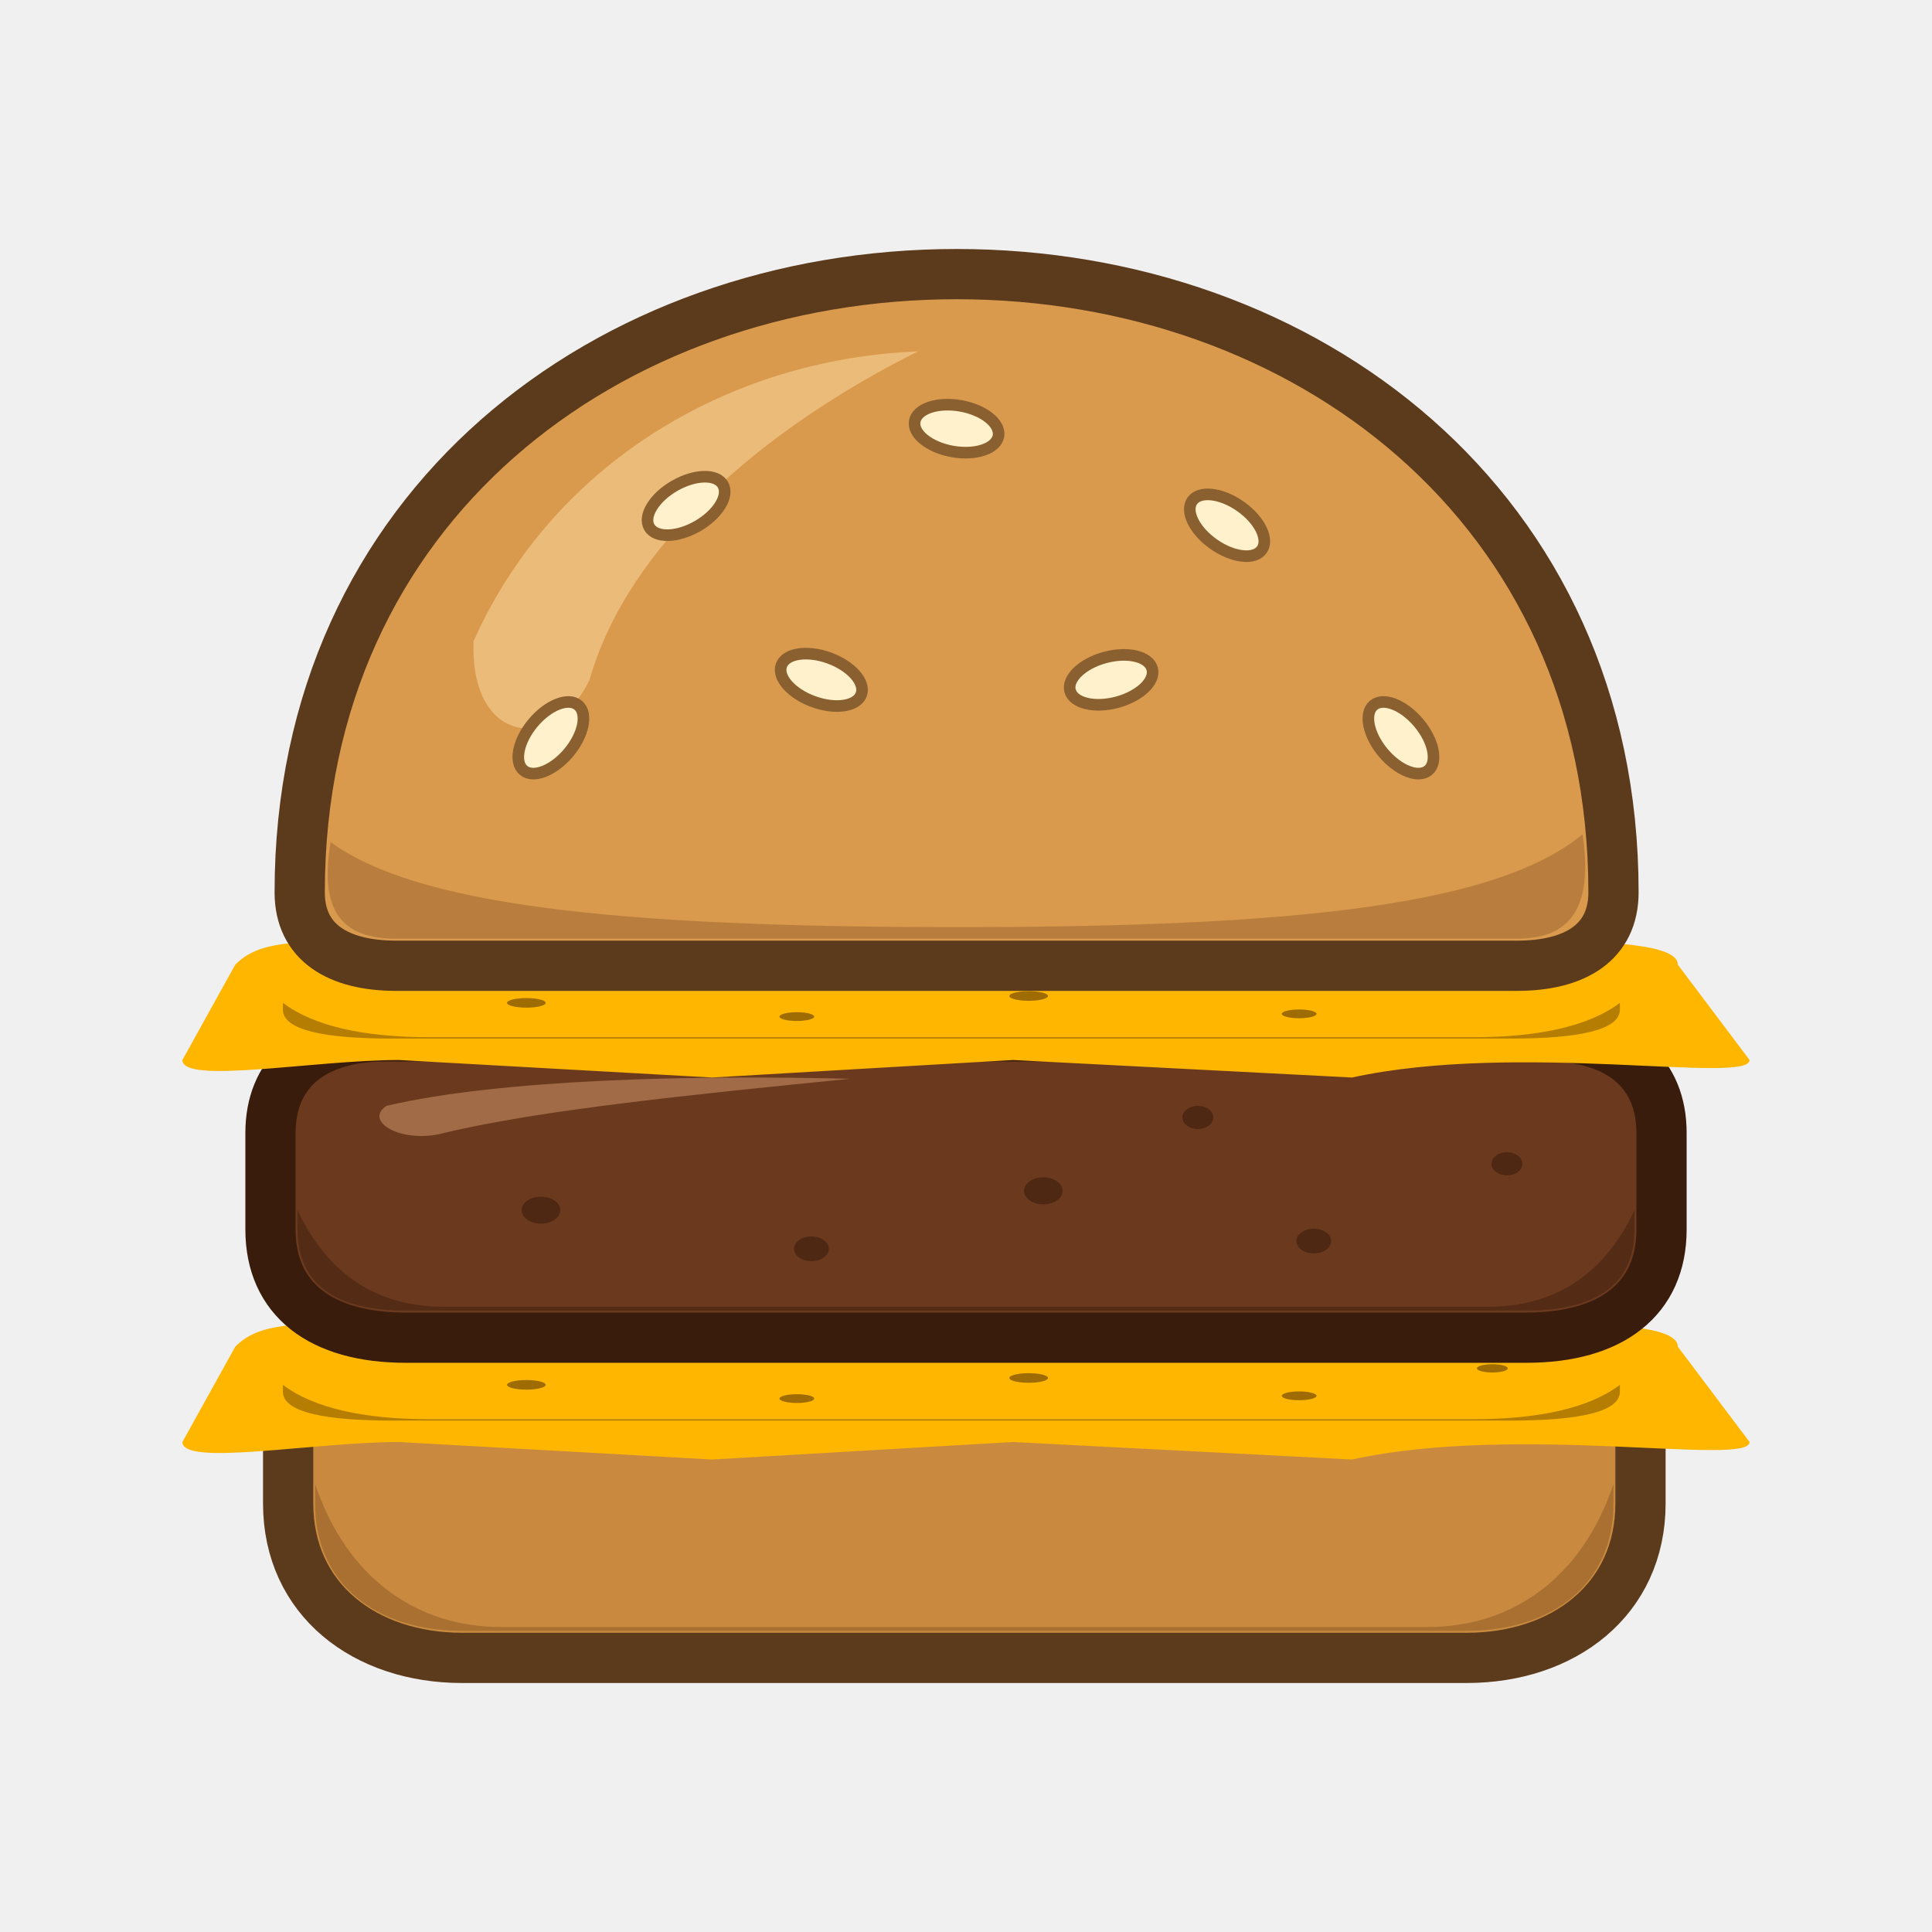
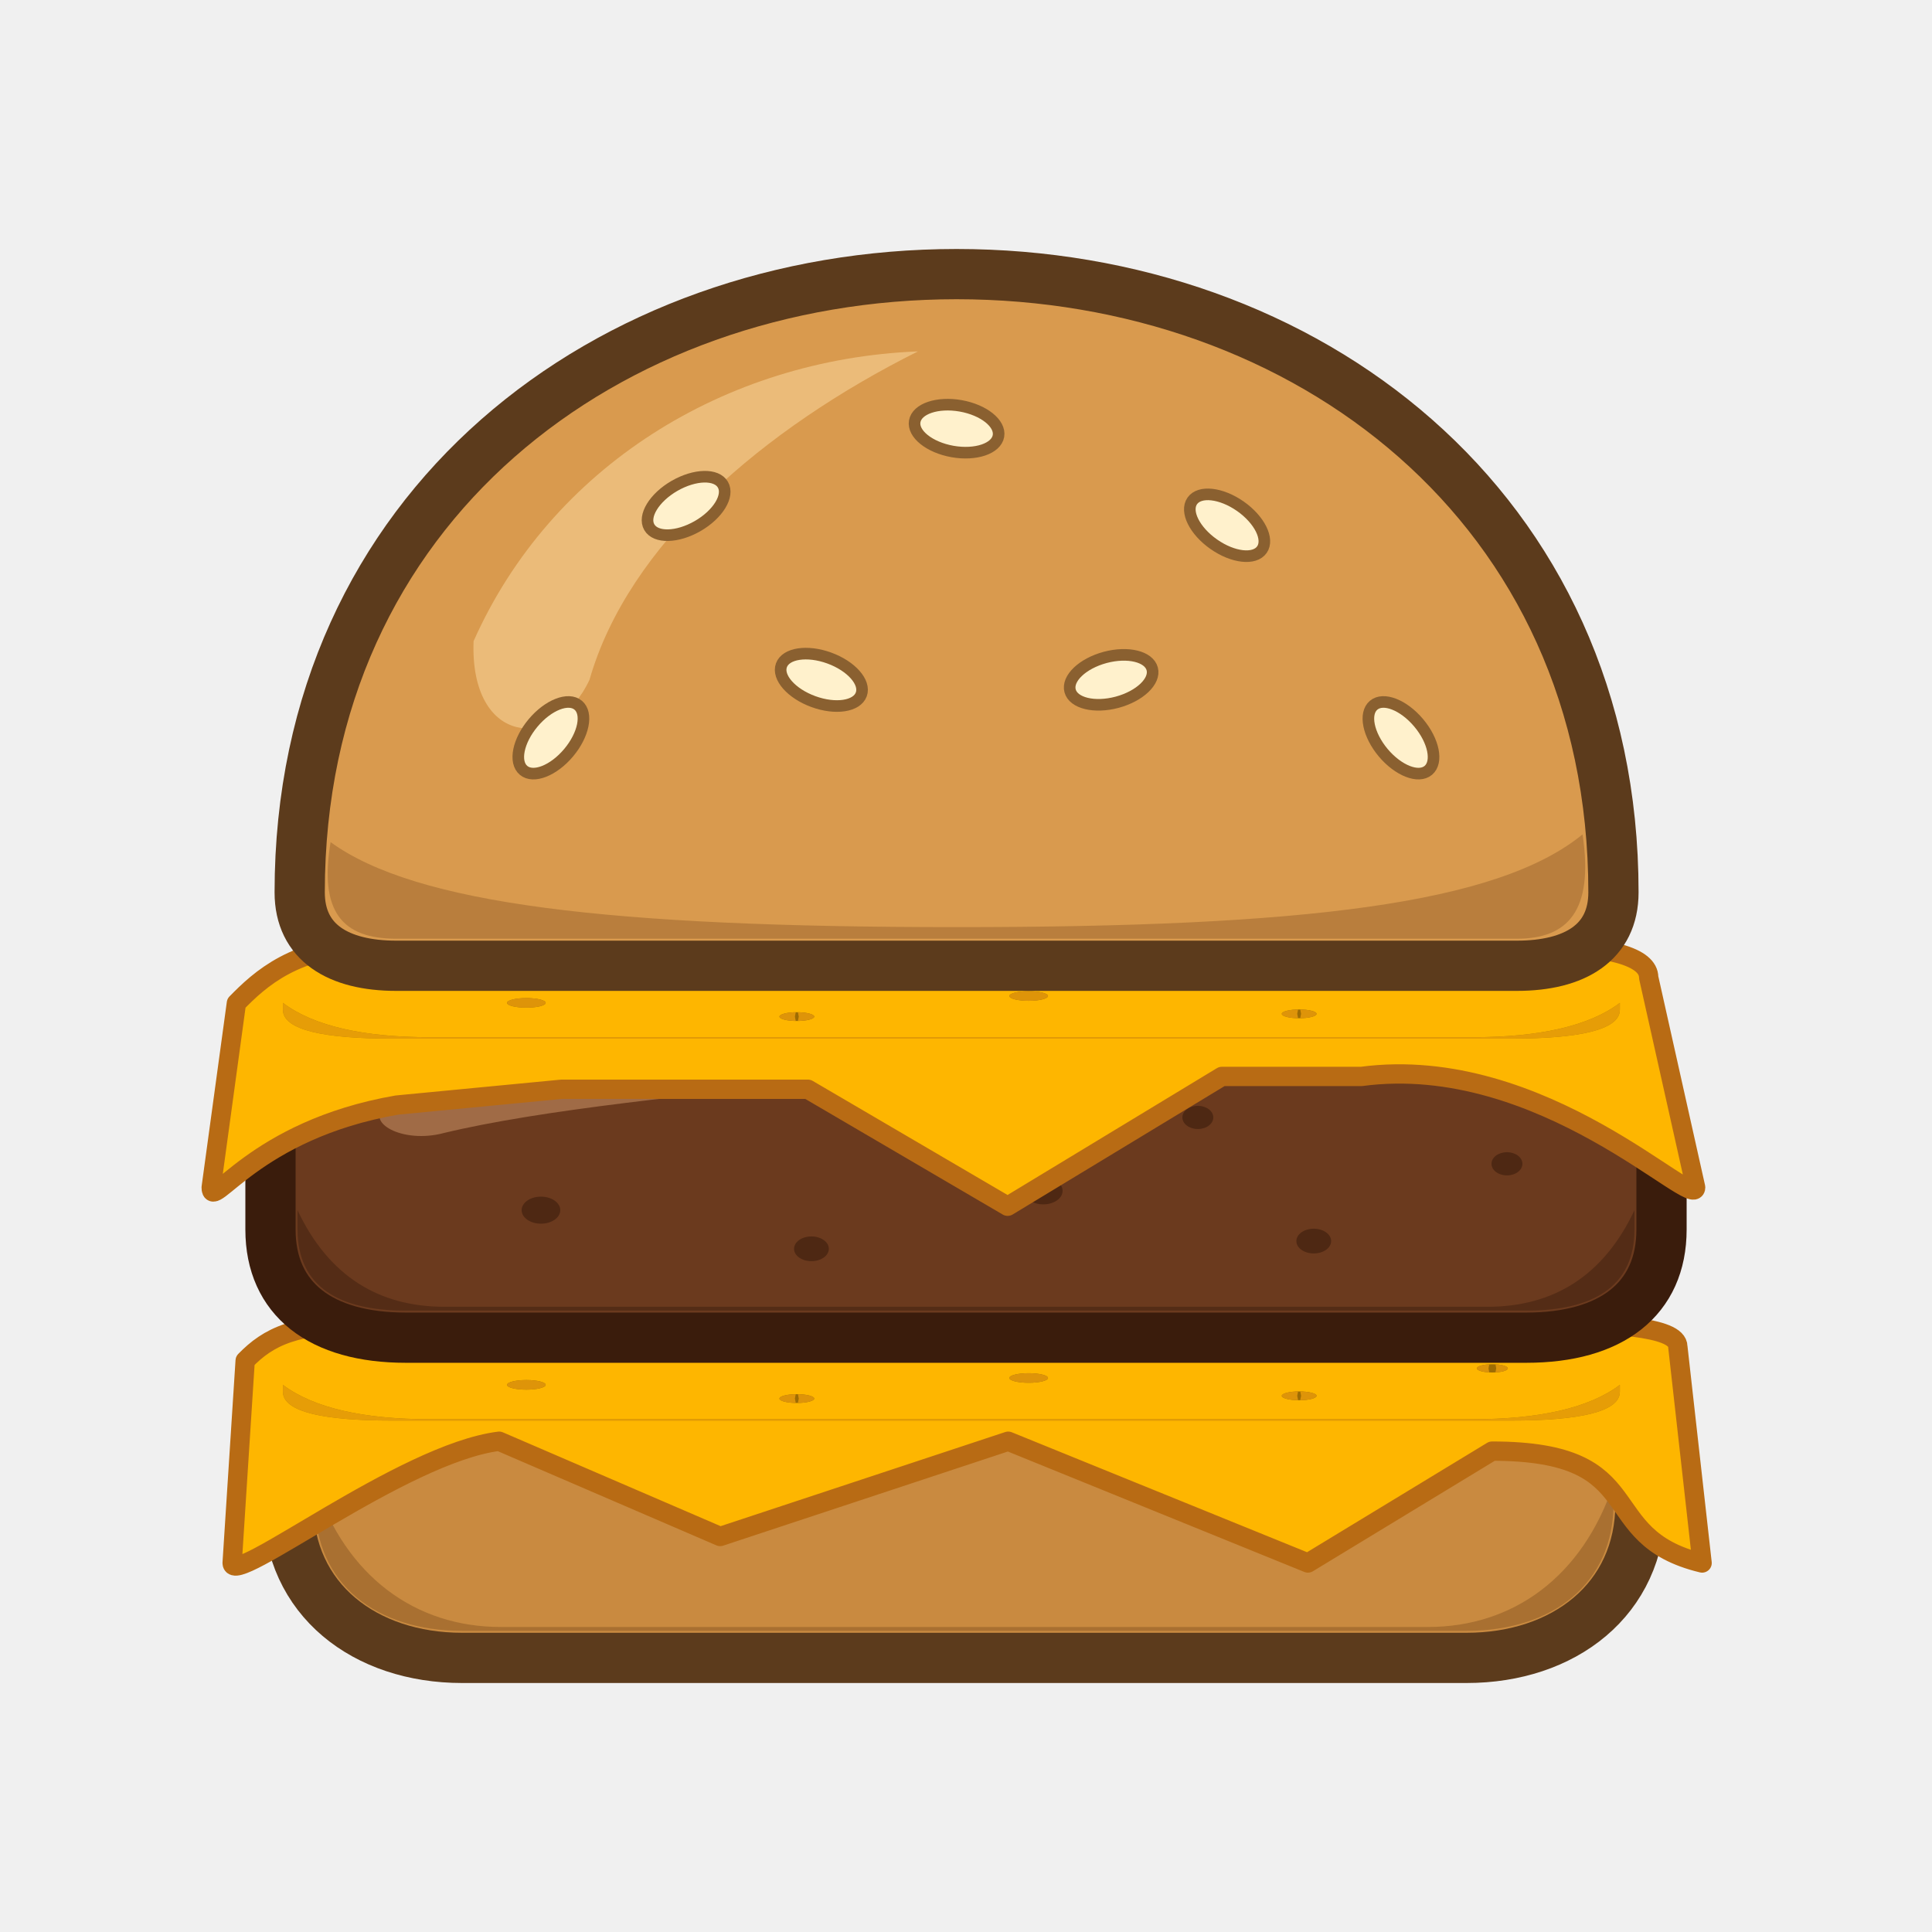
- <svg xmlns="http://www.w3.org/2000/svg" width="50" height="50" viewBox="0 0 50 50" fill="none">
+ <svg xmlns="http://www.w3.org/2000/svg" xmlns:xlink="http://www.w3.org/1999/xlink" width="50" height="50" viewBox="0 0 50 50" fill="none">
  <path d="M8.957 34.906H40.956C41.956 34.906 42.456 35.406 42.456 36.406V38.906C42.456 41.406 40.456 42.906 37.956 42.906H11.957C9.457 42.906 7.457 41.406 7.457 38.906V36.406C7.457 35.406 7.957 34.906 8.957 34.906Z" fill="#C98A40" stroke-width="1.3" stroke-linejoin="round" stroke="#5C3B1C" />
-   <path opacity="0.34" d="M8.156 38.406C8.956 40.806 10.757 42.106 12.957 42.106H36.956C39.157 42.106 40.956 40.806 41.757 38.406V38.906C41.757 41.006 40.157 42.206 37.956 42.206H11.957C9.756 42.206 8.156 41.006 8.156 38.906V38.406Z" fill="#6B3F15" />
-   <path d="M8.156 36.006H41.757V37.006H8.156V36.006Z" fill="#F6DFA8" />
-   <path d="M6.088 34.852C6.688 34.24 7.622 34.24 9.622 34.24H39.622C41.622 34.24 43.422 34.319 43.422 34.852L45.279 37.319C45.279 37.959 39.291 36.831 34.99 37.772L26.218 37.319L18.427 37.772L10.325 37.319C8.125 37.319 4.721 37.959 4.721 37.319L6.088 34.852Z" fill="#FEB600" />
-   <path opacity="0.34" d="M7.322 35.84C8.122 36.444 9.422 36.729 11.122 36.729H38.122C39.822 36.729 41.122 36.444 41.922 35.84V36.018C41.922 36.551 40.822 36.764 39.122 36.764H10.122C8.422 36.764 7.322 36.551 7.322 36.018V35.84Z" fill="#2A1206" />
-   <path opacity="0.48" d="M9.622 34.88C12.622 34.631 17.622 34.595 21.622 34.631C17.622 34.773 13.622 34.915 11.122 35.129C10.022 35.235 9.022 35.022 9.622 34.88Z" fill="#D9A070" />
+   <path opacity="0.34" d="M8.157 38.406C8.957 40.806 10.757 42.106 12.957 42.106H36.957C39.157 42.106 40.957 40.806 41.757 38.406V38.906C41.757 41.006 40.157 42.206 37.957 42.206H11.957C9.757 42.206 8.157 41.006 8.157 38.906V38.406Z" fill="#6B3F15" />
+   <path d="M8.157 36.006H41.757V37.006H8.157V36.006Z" fill="#F6DFA8" />
+   <path d="M6.345 35.214C6.945 34.601 7.622 34.24 9.622 34.24H39.622C41.622 34.24 43.422 34.319 43.422 34.852L44.05 40.45C41.199 39.764 42.802 37.555 38.615 37.555L33.849 40.45L26.092 37.299L18.638 39.764L12.918 37.299C10.407 37.613 6.008 41.09 6.008 40.45L6.345 35.214Z" fill="#FEB600" stroke-width="0.5" stroke-linejoin="round" stroke="#B86B14" />
+   <g opacity="0.34">
+     <use xlink:href="#stroke0_589_2722" fill="#2A1206" />
+     <mask id="stroke1_589_2722" fill="white">
+       <use xlink:href="#stroke0_589_2722" />
+     </mask>
+     <path d="M7.322 35.84C8.122 36.444 9.422 36.729 11.122 36.729H38.122C39.822 36.729 41.122 36.444 41.922 35.84V36.018C41.922 36.551 40.822 36.764 39.122 36.764H10.122C8.422 36.764 7.322 36.551 7.322 36.018V35.84Z" stroke="#B86B14" mask="url(#stroke1_589_2722)" />
+   </g>
+   <g opacity="0.48">
+     <use xlink:href="#stroke2_589_2722" fill="#D9A070" />
+     <mask id="stroke3_589_2722" fill="white">
+       <use xlink:href="#stroke2_589_2722" />
+     </mask>
+     <path d="M9.622 34.88C12.622 34.631 17.622 34.595 21.622 34.631C17.622 34.773 13.622 34.915 11.122 35.129C10.022 35.235 9.022 35.022 9.622 34.88Z" stroke="#B86B14" mask="url(#stroke3_589_2722)" />
+   </g>
  <g opacity="0.45">
-     <path d="M13.622 35.964C13.898 35.964 14.122 35.908 14.122 35.84C14.122 35.771 13.898 35.715 13.622 35.715C13.346 35.715 13.122 35.771 13.122 35.84C13.122 35.908 13.346 35.964 13.622 35.964Z" fill="#2A1206" />
-     <path d="M20.622 36.309C20.87 36.309 21.072 36.258 21.072 36.195C21.072 36.133 20.87 36.082 20.622 36.082C20.373 36.082 20.172 36.133 20.172 36.195C20.172 36.258 20.373 36.309 20.622 36.309Z" fill="#2A1206" />
-     <path d="M26.622 35.786C26.898 35.786 27.122 35.731 27.122 35.662C27.122 35.593 26.898 35.538 26.622 35.538C26.346 35.538 26.122 35.593 26.122 35.662C26.122 35.731 26.346 35.786 26.622 35.786Z" fill="#2A1206" />
-     <path d="M33.622 36.238C33.87 36.238 34.072 36.187 34.072 36.124C34.072 36.061 33.87 36.01 33.622 36.01C33.373 36.01 33.172 36.061 33.172 36.124C33.172 36.187 33.373 36.238 33.622 36.238Z" fill="#2A1206" />
-     <path d="M38.622 35.52C38.843 35.52 39.022 35.472 39.022 35.413C39.022 35.354 38.843 35.306 38.622 35.306C38.401 35.306 38.222 35.354 38.222 35.413C38.222 35.472 38.401 35.52 38.622 35.52Z" fill="#2A1206" />
-     <path d="M30.622 35.093C30.843 35.093 31.022 35.045 31.022 34.986C31.022 34.928 30.843 34.88 30.622 34.88C30.401 34.88 30.222 34.928 30.222 34.986C30.222 35.045 30.401 35.093 30.622 35.093Z" fill="#2A1206" />
+     <use xlink:href="#stroke4_589_2722" fill="#2A1206" />
+     <mask id="stroke5_589_2722" fill="white">
+       <use xlink:href="#stroke4_589_2722" />
+     </mask>
+     <path d="M14.122 35.84C14.122 35.908 13.898 35.964 13.622 35.964C13.346 35.964 13.122 35.908 13.122 35.84C13.122 35.771 13.346 35.715 13.622 35.715C13.898 35.715 14.122 35.771 14.122 35.84Z" stroke="#B86B14" mask="url(#stroke5_589_2722)" />
+     <use xlink:href="#stroke6_589_2722" fill="#2A1206" />
+     <mask id="stroke7_589_2722" fill="white">
+       <use xlink:href="#stroke6_589_2722" />
+     </mask>
+     <path d="M21.072 36.195C21.072 36.258 20.87 36.309 20.622 36.309C20.373 36.309 20.172 36.258 20.172 36.195C20.172 36.133 20.373 36.081 20.622 36.081C20.87 36.081 21.072 36.133 21.072 36.195Z" stroke="#B86B14" mask="url(#stroke7_589_2722)" />
+     <use xlink:href="#stroke8_589_2722" fill="#2A1206" />
+     <mask id="stroke9_589_2722" fill="white">
+       <use xlink:href="#stroke8_589_2722" />
+     </mask>
+     <path d="M27.122 35.662C27.122 35.731 26.898 35.786 26.622 35.786C26.346 35.786 26.122 35.731 26.122 35.662C26.122 35.593 26.346 35.538 26.622 35.538C26.898 35.538 27.122 35.593 27.122 35.662Z" stroke="#B86B14" mask="url(#stroke9_589_2722)" />
+     <use xlink:href="#stroke10_589_2722" fill="#2A1206" />
+     <mask id="stroke11_589_2722" fill="white">
+       <use xlink:href="#stroke10_589_2722" />
+     </mask>
+     <path d="M34.072 36.124C34.072 36.187 33.87 36.238 33.622 36.238C33.373 36.238 33.172 36.187 33.172 36.124C33.172 36.061 33.373 36.01 33.622 36.01C33.87 36.01 34.072 36.061 34.072 36.124Z" stroke="#B86B14" mask="url(#stroke11_589_2722)" />
+     <use xlink:href="#stroke12_589_2722" fill="#2A1206" />
+     <mask id="stroke13_589_2722" fill="white">
+       <use xlink:href="#stroke12_589_2722" />
+     </mask>
+     <path d="M39.022 35.413C39.022 35.472 38.843 35.52 38.622 35.52C38.401 35.52 38.222 35.472 38.222 35.413C38.222 35.354 38.401 35.306 38.622 35.306C38.843 35.306 39.022 35.354 39.022 35.413Z" stroke="#B86B14" mask="url(#stroke13_589_2722)" />
+     <use xlink:href="#stroke14_589_2722" fill="#2A1206" />
+     <mask id="stroke15_589_2722" fill="white">
+       <use xlink:href="#stroke14_589_2722" />
+     </mask>
+     <path d="M31.022 34.986C31.022 35.045 30.843 35.093 30.622 35.093C30.401 35.093 30.222 35.045 30.222 34.986C30.222 34.928 30.401 34.88 30.622 34.88C30.843 34.88 31.022 34.928 31.022 34.986Z" stroke="#B86B14" mask="url(#stroke15_589_2722)" />
  </g>
  <path d="M7 29.319C7 27.819 8 26.819 10 26.819H40C42 26.819 43 27.819 43 29.319V31.819C43 33.619 41.7 34.619 39.5 34.619H10.5C8.3 34.619 7 33.619 7 31.819V29.319Z" fill="#6B3A1E" stroke-width="1.3" stroke-linejoin="round" stroke="#3A1C0C" />
  <path opacity="0.34" d="M7.7 31.319C8.5 33.019 9.8 33.819 11.5 33.819H38.5C40.2 33.819 41.5 33.019 42.3 31.319V31.819C42.3 33.319 41.2 33.919 39.5 33.919H10.5C8.8 33.919 7.7 33.319 7.7 31.819V31.319Z" fill="#2A1206" />
  <path opacity="0.48" d="M10 28.619C13 27.919 18 27.819 22 27.919C18 28.319 14 28.719 11.5 29.319C10.4 29.619 9.4 29.019 10 28.619Z" fill="#D9A070" />
  <g opacity="0.45">
    <path d="M14 31.669C14.276 31.669 14.5 31.512 14.5 31.319C14.5 31.126 14.276 30.969 14 30.969C13.724 30.969 13.5 31.126 13.5 31.319C13.5 31.512 13.724 31.669 14 31.669Z" fill="#2A1206" />
-     <path d="M21 32.639C21.249 32.639 21.45 32.496 21.45 32.319C21.45 32.142 21.249 31.999 21 31.999C20.752 31.999 20.55 32.142 20.55 32.319C20.55 32.496 20.752 32.639 21 32.639Z" fill="#2A1206" />
+     <path d="M21 32.639C21.248 32.639 21.45 32.496 21.45 32.319C21.45 32.142 21.248 31.999 21 31.999C20.751 31.999 20.55 32.142 20.55 32.319C20.55 32.496 20.751 32.639 21 32.639Z" fill="#2A1206" />
    <path d="M27 31.169C27.276 31.169 27.5 31.012 27.5 30.819C27.5 30.626 27.276 30.469 27 30.469C26.724 30.469 26.5 30.626 26.5 30.819C26.5 31.012 26.724 31.169 27 31.169Z" fill="#2A1206" />
-     <path d="M34 32.439C34.249 32.439 34.45 32.296 34.45 32.119C34.45 31.942 34.249 31.799 34 31.799C33.752 31.799 33.55 31.942 33.55 32.119C33.55 32.296 33.752 32.439 34 32.439Z" fill="#2A1206" />
+     <path d="M34 32.439C34.248 32.439 34.45 32.296 34.45 32.119C34.45 31.942 34.248 31.799 34 31.799C33.751 31.799 33.55 31.942 33.55 32.119C33.55 32.296 33.751 32.439 34 32.439Z" fill="#2A1206" />
    <path d="M39 30.419C39.221 30.419 39.4 30.285 39.4 30.119C39.4 29.953 39.221 29.819 39 29.819C38.779 29.819 38.6 29.953 38.6 30.119C38.6 30.285 38.779 30.419 39 30.419Z" fill="#2A1206" />
    <path d="M31 29.219C31.221 29.219 31.4 29.085 31.4 28.919C31.4 28.753 31.221 28.619 31 28.619C30.779 28.619 30.6 28.753 30.6 28.919C30.6 29.085 30.779 29.219 31 29.219Z" fill="#2A1206" />
  </g>
-   <path d="M6.088 24.966C6.688 24.354 7.622 24.354 9.622 24.354H39.622C41.622 24.354 43.422 24.433 43.422 24.966L45.279 27.433C45.279 28.073 39.291 26.945 34.99 27.886L26.218 27.433L18.427 27.886L10.325 27.433C8.125 27.433 4.721 28.073 4.721 27.433L6.088 24.966Z" fill="#FEB600" />
-   <path opacity="0.34" d="M7.322 25.954C8.122 26.558 9.422 26.843 11.122 26.843H38.122C39.822 26.843 41.122 26.558 41.922 25.954V26.132C41.922 26.665 40.822 26.878 39.122 26.878H10.122C8.422 26.878 7.322 26.665 7.322 26.132V25.954Z" fill="#2A1206" />
-   <path opacity="0.48" d="M9.622 24.994C12.622 24.745 17.622 24.71 21.622 24.745C17.622 24.887 13.622 25.03 11.122 25.243C10.022 25.35 9.022 25.136 9.622 24.994Z" fill="#D9A070" />
+   <path d="M6.118 25.962C6.718 25.35 7.656 24.467 9.656 24.467H39.656C41.656 24.467 42.668 24.765 42.668 25.298L43.883 30.73C43.883 31.37 39.931 27.234 35.233 27.858H31.622L26.078 31.217L20.908 28.19H17.338H14.533L10.272 28.599C6.552 29.243 5.466 31.37 5.466 30.73L6.118 25.962Z" fill="#FEB600" stroke-width="0.5" stroke-linejoin="round" stroke="#B86B14" />
+   <g opacity="0.34">
+     <use xlink:href="#stroke16_589_2722" fill="#2A1206" />
+     <mask id="stroke17_589_2722" fill="white">
+       <use xlink:href="#stroke16_589_2722" />
+     </mask>
+     <path d="M7.322 25.954C8.122 26.559 9.422 26.843 11.122 26.843H38.122C39.822 26.843 41.122 26.559 41.922 25.954V26.132C41.922 26.665 40.822 26.879 39.122 26.879H10.122C8.422 26.879 7.322 26.665 7.322 26.132V25.954Z" stroke="#B86B14" mask="url(#stroke17_589_2722)" />
+   </g>
+   <g opacity="0.48">
+     <use xlink:href="#stroke18_589_2722" fill="#D9A070" />
+     <mask id="stroke19_589_2722" fill="white">
+       <use xlink:href="#stroke18_589_2722" />
+     </mask>
+     <path d="M9.622 24.994C12.622 24.745 17.622 24.71 21.622 24.745C17.622 24.887 13.622 25.03 11.122 25.243C10.022 25.35 9.022 25.136 9.622 24.994Z" stroke="#B86B14" mask="url(#stroke19_589_2722)" />
+   </g>
  <g opacity="0.45">
-     <path d="M13.622 26.078C13.898 26.078 14.122 26.023 14.122 25.954C14.122 25.885 13.898 25.83 13.622 25.83C13.346 25.83 13.122 25.885 13.122 25.954C13.122 26.023 13.346 26.078 13.622 26.078Z" fill="#2A1206" />
-     <path d="M20.622 26.423C20.87 26.423 21.072 26.372 21.072 26.31C21.072 26.247 20.87 26.196 20.622 26.196C20.373 26.196 20.172 26.247 20.172 26.31C20.172 26.372 20.373 26.423 20.622 26.423Z" fill="#2A1206" />
-     <path d="M26.622 25.901C26.898 25.901 27.122 25.845 27.122 25.776C27.122 25.708 26.898 25.652 26.622 25.652C26.346 25.652 26.122 25.708 26.122 25.776C26.122 25.845 26.346 25.901 26.622 25.901Z" fill="#2A1206" />
-     <path d="M33.622 26.352C33.87 26.352 34.072 26.301 34.072 26.238C34.072 26.176 33.87 26.125 33.622 26.125C33.373 26.125 33.172 26.176 33.172 26.238C33.172 26.301 33.373 26.352 33.622 26.352Z" fill="#2A1206" />
-     <path d="M38.622 25.634C38.843 25.634 39.022 25.586 39.022 25.527C39.022 25.468 38.843 25.421 38.622 25.421C38.401 25.421 38.222 25.468 38.222 25.527C38.222 25.586 38.401 25.634 38.622 25.634Z" fill="#2A1206" />
-     <path d="M30.622 25.207C30.843 25.207 31.022 25.16 31.022 25.101C31.022 25.042 30.843 24.994 30.622 24.994C30.401 24.994 30.222 25.042 30.222 25.101C30.222 25.16 30.401 25.207 30.622 25.207Z" fill="#2A1206" />
+     <use xlink:href="#stroke20_589_2722" fill="#2A1206" />
+     <mask id="stroke21_589_2722" fill="white">
+       <use xlink:href="#stroke20_589_2722" />
+     </mask>
+     <path d="M14.122 25.954C14.122 26.023 13.898 26.078 13.622 26.078C13.346 26.078 13.122 26.023 13.122 25.954C13.122 25.885 13.346 25.83 13.622 25.83C13.898 25.83 14.122 25.885 14.122 25.954Z" stroke="#B86B14" mask="url(#stroke21_589_2722)" />
+     <use xlink:href="#stroke22_589_2722" fill="#2A1206" />
+     <mask id="stroke23_589_2722" fill="white">
+       <use xlink:href="#stroke22_589_2722" />
+     </mask>
+     <path d="M21.072 26.31C21.072 26.372 20.87 26.423 20.622 26.423C20.373 26.423 20.172 26.372 20.172 26.31C20.172 26.247 20.373 26.196 20.622 26.196C20.87 26.196 21.072 26.247 21.072 26.31Z" stroke="#B86B14" mask="url(#stroke23_589_2722)" />
+     <use xlink:href="#stroke24_589_2722" fill="#2A1206" />
+     <mask id="stroke25_589_2722" fill="white">
+       <use xlink:href="#stroke24_589_2722" />
+     </mask>
+     <path d="M27.122 25.776C27.122 25.845 26.898 25.901 26.622 25.901C26.346 25.901 26.122 25.845 26.122 25.776C26.122 25.708 26.346 25.652 26.622 25.652C26.898 25.652 27.122 25.708 27.122 25.776Z" stroke="#B86B14" mask="url(#stroke25_589_2722)" />
+     <use xlink:href="#stroke26_589_2722" fill="#2A1206" />
+     <mask id="stroke27_589_2722" fill="white">
+       <use xlink:href="#stroke26_589_2722" />
+     </mask>
+     <path d="M34.072 26.238C34.072 26.301 33.87 26.352 33.622 26.352C33.373 26.352 33.172 26.301 33.172 26.238C33.172 26.176 33.373 26.125 33.622 26.125C33.87 26.125 34.072 26.176 34.072 26.238Z" stroke="#B86B14" mask="url(#stroke27_589_2722)" />
+     <use xlink:href="#stroke28_589_2722" fill="#2A1206" />
+     <mask id="stroke29_589_2722" fill="white">
+       <use xlink:href="#stroke28_589_2722" />
+     </mask>
+     <path d="M39.022 25.527C39.022 25.586 38.843 25.634 38.622 25.634C38.401 25.634 38.222 25.586 38.222 25.527C38.222 25.468 38.401 25.421 38.622 25.421C38.843 25.421 39.022 25.468 39.022 25.527Z" stroke="#B86B14" mask="url(#stroke29_589_2722)" />
+     <use xlink:href="#stroke30_589_2722" fill="#2A1206" />
+     <mask id="stroke31_589_2722" fill="white">
+       <use xlink:href="#stroke30_589_2722" />
+     </mask>
+     <path d="M31.022 25.101C31.022 25.16 30.843 25.207 30.622 25.207C30.401 25.207 30.222 25.16 30.222 25.101C30.222 25.042 30.401 24.994 30.622 24.994C30.843 24.994 31.022 25.042 31.022 25.101Z" stroke="#B86B14" mask="url(#stroke31_589_2722)" />
  </g>
-   <path d="M7.756 23.094C7.756 13.094 15.757 7.094 24.756 7.094C33.757 7.094 41.757 13.094 41.757 23.094C41.757 24.394 40.757 24.994 39.257 24.994H10.257C8.756 24.994 7.756 24.394 7.756 23.094Z" fill="#D99A4E" stroke-width="1.3" stroke-linejoin="round" stroke="#5C3B1C" />
+   <path d="M7.756 23.094C7.756 13.094 15.756 7.094 24.756 7.094C33.756 7.094 41.756 13.094 41.756 23.094C41.756 24.394 40.756 24.994 39.256 24.994H10.256C8.756 24.994 7.756 24.394 7.756 23.094Z" fill="#D99A4E" stroke-width="1.3" stroke-linejoin="round" stroke="#5C3B1C" />
  <path opacity="0.34" d="M8.556 21.794C10.756 23.394 15.756 23.994 24.756 23.994C33.756 23.994 38.756 23.394 40.956 21.594C41.256 23.594 40.556 24.294 39.256 24.294H10.256C8.856 24.294 8.256 23.594 8.556 21.794Z" fill="#7A4A1C" />
-   <path opacity="0.48" d="M12.257 16.594C14.257 12.094 18.756 9.294 23.756 9.094C19.756 11.094 16.256 14.094 15.257 17.594C14.357 19.494 12.156 19.294 12.257 16.594Z" fill="#FFE0A8" />
-   <path d="M18.056 13.614C18.582 13.31 18.875 12.831 18.709 12.544C18.543 12.257 17.983 12.271 17.456 12.574C16.93 12.878 16.638 13.357 16.804 13.644C16.97 13.931 17.53 13.917 18.056 13.614Z" fill="#FFF1CC" stroke-width="0.3" stroke="#8A6030" />
+   <path opacity="0.48" d="M12.256 16.594C14.256 12.094 18.756 9.294 23.756 9.094C19.756 11.094 16.256 14.094 15.256 17.594C14.356 19.494 12.156 19.294 12.256 16.594Z" fill="#FFE0A8" />
+   <path d="M18.056 13.614C18.583 13.31 18.875 12.831 18.709 12.544C18.544 12.257 17.983 12.271 17.456 12.574C16.93 12.878 16.638 13.357 16.804 13.644C16.97 13.931 17.53 13.917 18.056 13.614Z" fill="#FFF1CC" stroke-width="0.3" stroke="#8A6030" />
  <path d="M24.652 11.685C25.25 11.79 25.782 11.611 25.84 11.285C25.897 10.959 25.459 10.609 24.861 10.503C24.262 10.398 23.731 10.577 23.673 10.903C23.616 11.229 24.054 11.579 24.652 11.685Z" fill="#FFF1CC" stroke-width="0.3" stroke="#8A6030" />
-   <path d="M31.412 14.085C31.91 14.434 32.467 14.496 32.657 14.225C32.847 13.954 32.598 13.451 32.1 13.103C31.603 12.754 31.045 12.692 30.855 12.963C30.665 13.235 30.915 13.737 31.412 14.085Z" fill="#FFF1CC" stroke-width="0.3" stroke="#8A6030" />
-   <path d="M21.051 18.158C21.622 18.366 22.177 18.282 22.29 17.97C22.403 17.659 22.032 17.238 21.462 17.03C20.891 16.822 20.336 16.906 20.223 17.218C20.109 17.529 20.48 17.95 21.051 18.158Z" fill="#FFF1CC" stroke-width="0.3" stroke="#8A6030" />
-   <path d="M28.912 18.174C29.498 18.016 29.905 17.629 29.819 17.309C29.733 16.989 29.188 16.857 28.601 17.015C28.014 17.172 27.608 17.559 27.694 17.879C27.78 18.199 28.325 18.331 28.912 18.174Z" fill="#FFF1CC" stroke-width="0.3" stroke="#8A6030" />
-   <path d="M35.797 19.48C36.187 19.945 36.71 20.15 36.964 19.937C37.217 19.724 37.107 19.174 36.716 18.708C36.326 18.243 35.803 18.038 35.549 18.251C35.296 18.464 35.406 19.014 35.797 19.48Z" fill="#FFF1CC" stroke-width="0.3" stroke="#8A6030" />
-   <path d="M14.716 19.48C15.107 19.014 15.217 18.464 14.963 18.251C14.71 18.038 14.187 18.243 13.797 18.708C13.406 19.174 13.296 19.724 13.549 19.937C13.803 20.15 14.325 19.945 14.716 19.48Z" fill="#FFF1CC" stroke-width="0.3" stroke="#8A6030" />
+   <path d="M31.413 14.085C31.91 14.434 32.468 14.496 32.658 14.225C32.848 13.954 32.598 13.451 32.101 13.102C31.603 12.754 31.046 12.692 30.856 12.963C30.666 13.235 30.915 13.737 31.413 14.085Z" fill="#FFF1CC" stroke-width="0.3" stroke="#8A6030" />
+   <path d="M21.052 18.158C21.622 18.366 22.177 18.282 22.29 17.97C22.404 17.659 22.033 17.238 21.462 17.03C20.891 16.822 20.336 16.906 20.223 17.218C20.11 17.529 20.481 17.95 21.052 18.158Z" fill="#FFF1CC" stroke-width="0.3" stroke="#8A6030" />
+   <path d="M28.912 18.174C29.498 18.016 29.905 17.629 29.819 17.309C29.733 16.989 29.188 16.857 28.601 17.014C28.014 17.172 27.608 17.559 27.694 17.879C27.78 18.199 28.325 18.331 28.912 18.174Z" fill="#FFF1CC" stroke-width="0.3" stroke="#8A6030" />
+   <path d="M35.797 19.48C36.188 19.945 36.71 20.15 36.964 19.937C37.218 19.724 37.107 19.174 36.716 18.708C36.326 18.243 35.803 18.038 35.55 18.251C35.296 18.464 35.407 19.014 35.797 19.48Z" fill="#FFF1CC" stroke-width="0.3" stroke="#8A6030" />
+   <path d="M14.716 19.48C15.107 19.014 15.217 18.464 14.964 18.251C14.71 18.038 14.187 18.243 13.797 18.708C13.406 19.174 13.296 19.724 13.55 19.937C13.803 20.15 14.326 19.945 14.716 19.48Z" fill="#FFF1CC" stroke-width="0.3" stroke="#8A6030" />
+   <defs>
+     <path id="stroke0_589_2722" d="M7.322 35.84C8.122 36.444 9.422 36.729 11.122 36.729H38.122C39.822 36.729 41.122 36.444 41.922 35.84V36.018C41.922 36.551 40.822 36.764 39.122 36.764H10.122C8.422 36.764 7.322 36.551 7.322 36.018V35.84Z" />
+     <path id="stroke2_589_2722" d="M9.622 34.88C12.622 34.631 17.622 34.595 21.622 34.631C17.622 34.773 13.622 34.915 11.122 35.129C10.022 35.235 9.022 35.022 9.622 34.88Z" />
+     <path id="stroke4_589_2722" d="M13.622 35.964C13.898 35.964 14.122 35.908 14.122 35.84C14.122 35.771 13.898 35.715 13.622 35.715C13.346 35.715 13.122 35.771 13.122 35.84C13.122 35.908 13.346 35.964 13.622 35.964Z" />
+     <path id="stroke6_589_2722" d="M20.622 36.309C20.87 36.309 21.072 36.258 21.072 36.195C21.072 36.133 20.87 36.081 20.622 36.081C20.373 36.081 20.172 36.133 20.172 36.195C20.172 36.258 20.373 36.309 20.622 36.309Z" />
+     <path id="stroke8_589_2722" d="M26.622 35.786C26.898 35.786 27.122 35.731 27.122 35.662C27.122 35.593 26.898 35.538 26.622 35.538C26.346 35.538 26.122 35.593 26.122 35.662C26.122 35.731 26.346 35.786 26.622 35.786Z" />
+     <path id="stroke10_589_2722" d="M33.622 36.238C33.87 36.238 34.072 36.187 34.072 36.124C34.072 36.061 33.87 36.01 33.622 36.01C33.373 36.01 33.172 36.061 33.172 36.124C33.172 36.187 33.373 36.238 33.622 36.238Z" />
+     <path id="stroke12_589_2722" d="M38.622 35.52C38.843 35.52 39.022 35.472 39.022 35.413C39.022 35.354 38.843 35.306 38.622 35.306C38.401 35.306 38.222 35.354 38.222 35.413C38.222 35.472 38.401 35.52 38.622 35.52Z" />
+     <path id="stroke14_589_2722" d="M30.622 35.093C30.843 35.093 31.022 35.045 31.022 34.986C31.022 34.928 30.843 34.88 30.622 34.88C30.401 34.88 30.222 34.928 30.222 34.986C30.222 35.045 30.401 35.093 30.622 35.093Z" />
+     <path id="stroke16_589_2722" d="M7.322 25.954C8.122 26.559 9.422 26.843 11.122 26.843H38.122C39.822 26.843 41.122 26.559 41.922 25.954V26.132C41.922 26.665 40.822 26.879 39.122 26.879H10.122C8.422 26.879 7.322 26.665 7.322 26.132V25.954Z" />
+     <path id="stroke18_589_2722" d="M9.622 24.994C12.622 24.745 17.622 24.71 21.622 24.745C17.622 24.887 13.622 25.03 11.122 25.243C10.022 25.35 9.022 25.136 9.622 24.994Z" />
+     <path id="stroke20_589_2722" d="M13.622 26.078C13.898 26.078 14.122 26.023 14.122 25.954C14.122 25.885 13.898 25.83 13.622 25.83C13.346 25.83 13.122 25.885 13.122 25.954C13.122 26.023 13.346 26.078 13.622 26.078Z" />
+     <path id="stroke22_589_2722" d="M20.622 26.423C20.87 26.423 21.072 26.372 21.072 26.31C21.072 26.247 20.87 26.196 20.622 26.196C20.373 26.196 20.172 26.247 20.172 26.31C20.172 26.372 20.373 26.423 20.622 26.423Z" />
+     <path id="stroke24_589_2722" d="M26.622 25.901C26.898 25.901 27.122 25.845 27.122 25.776C27.122 25.708 26.898 25.652 26.622 25.652C26.346 25.652 26.122 25.708 26.122 25.776C26.122 25.845 26.346 25.901 26.622 25.901Z" />
+     <path id="stroke26_589_2722" d="M33.622 26.352C33.87 26.352 34.072 26.301 34.072 26.238C34.072 26.176 33.87 26.125 33.622 26.125C33.373 26.125 33.172 26.176 33.172 26.238C33.172 26.301 33.373 26.352 33.622 26.352Z" />
+     <path id="stroke28_589_2722" d="M38.622 25.634C38.843 25.634 39.022 25.586 39.022 25.527C39.022 25.468 38.843 25.421 38.622 25.421C38.401 25.421 38.222 25.468 38.222 25.527C38.222 25.586 38.401 25.634 38.622 25.634Z" />
+     <path id="stroke30_589_2722" d="M30.622 25.207C30.843 25.207 31.022 25.16 31.022 25.101C31.022 25.042 30.843 24.994 30.622 24.994C30.401 24.994 30.222 25.042 30.222 25.101C30.222 25.16 30.401 25.207 30.622 25.207Z" />
+   </defs>
</svg>
